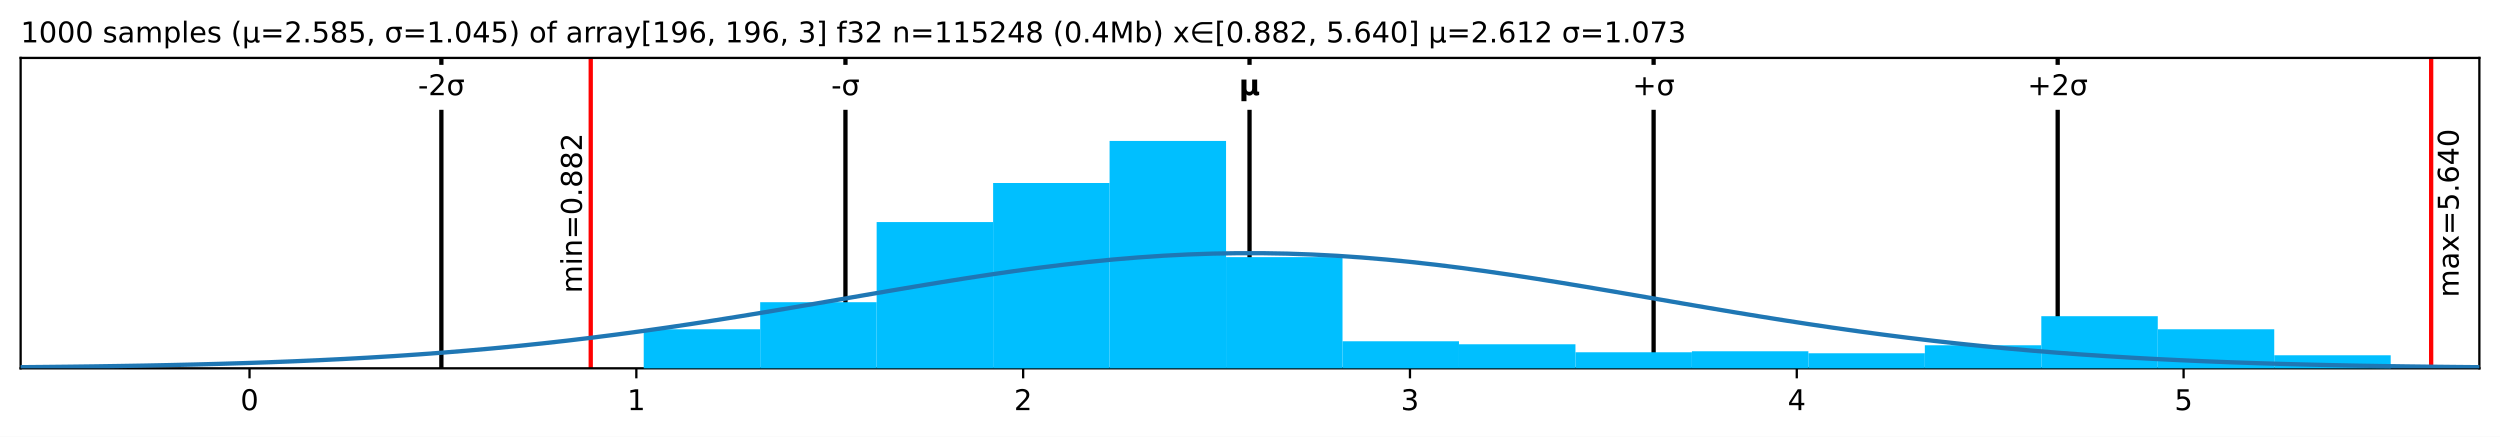
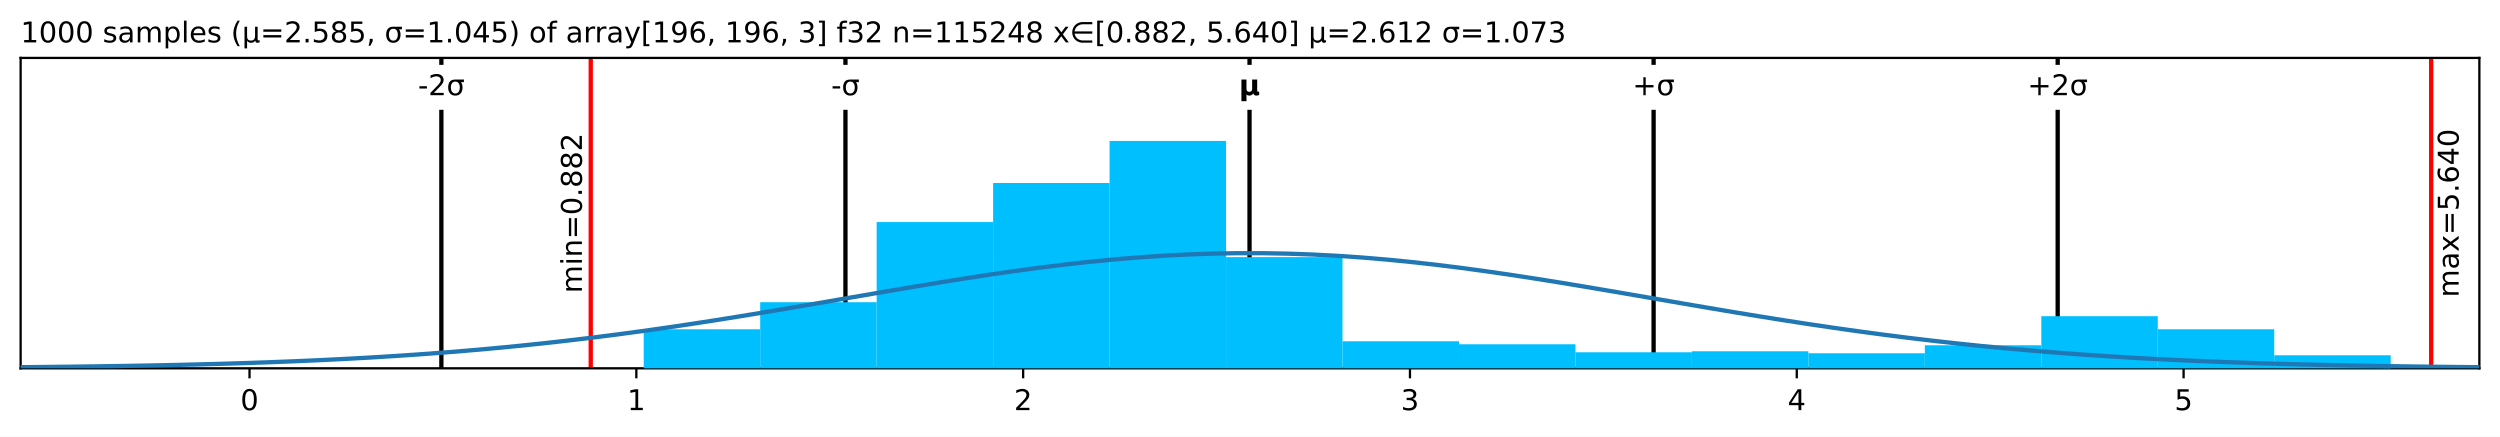
<svg xmlns="http://www.w3.org/2000/svg" xmlns:xlink="http://www.w3.org/1999/xlink" width="872.4pt" height="152.406pt" viewBox="0 0 872.4 152.406" version="1.1">
  <defs>
    <style type="text/css">*{stroke-linejoin: round; stroke-linecap: butt}</style>
  </defs>
  <g id="figure_1">
    <g id="patch_1">
      <path d="M 0 152.406  L 872.4 152.406  L 872.4 0  L 0 0  z " style="fill: #ffffff" />
    </g>
    <g id="axes_1">
      <g id="patch_2">
        <path d="M 7.2 128.528  L 865.2 128.528  L 865.2 20.214  L 7.2 20.214  z " style="fill: #ffffff" />
      </g>
      <g id="matplotlib.axis_1">
        <g id="xtick_1">
          <g id="line2d_1">
            <defs>
              <path id="m8f1de1206a" d="M 0 0  L 0 3.5  " style="stroke: #000000; stroke-width: 0.8" />
            </defs>
            <g>
              <use xlink:href="#m8f1de1206a" x="87.074" y="128.528" style="stroke: #000000; stroke-width: 0.8" />
            </g>
          </g>
          <g id="text_1">
            <g transform="translate(83.89261 143.1266) scale(0.1 -0.1)">
              <defs>
                <path id="DejaVuSans-30" d="M 2034 4250  Q 1547 4250 1301 3770  Q 1056 3291 1056 2328  Q 1056 1369 1301 889  Q 1547 409 2034 409  Q 2525 409 2770 889  Q 3016 1369 3016 2328  Q 3016 3291 2770 3770  Q 2525 4250 2034 4250  z M 2034 4750  Q 2819 4750 3233 4129  Q 3647 3509 3647 2328  Q 3647 1150 3233 529  Q 2819 -91 2034 -91  Q 1250 -91 836 529  Q 422 1150 422 2328  Q 422 3509 836 4129  Q 1250 4750 2034 4750  z " transform="scale(0.015625)" />
              </defs>
              <use xlink:href="#DejaVuSans-30" />
            </g>
          </g>
        </g>
        <g id="xtick_2">
          <g id="line2d_2">
            <g>
              <use xlink:href="#m8f1de1206a" x="222.057" y="128.528" style="stroke: #000000; stroke-width: 0.8" />
            </g>
          </g>
          <g id="text_2">
            <g transform="translate(218.8753 143.1266) scale(0.1 -0.1)">
              <defs>
                <path id="DejaVuSans-31" d="M 794 531  L 1825 531  L 1825 4091  L 703 3866  L 703 4441  L 1819 4666  L 2450 4666  L 2450 531  L 3481 531  L 3481 0  L 794 0  L 794 531  z " transform="scale(0.015625)" />
              </defs>
              <use xlink:href="#DejaVuSans-31" />
            </g>
          </g>
        </g>
        <g id="xtick_3">
          <g id="line2d_3">
            <g>
              <use xlink:href="#m8f1de1206a" x="357.039" y="128.528" style="stroke: #000000; stroke-width: 0.8" />
            </g>
          </g>
          <g id="text_3">
            <g transform="translate(353.8579 143.1266) scale(0.1 -0.1)">
              <defs>
                <path id="DejaVuSans-32" d="M 1228 531  L 3431 531  L 3431 0  L 469 0  L 469 531  Q 828 903 1448 1529  Q 2069 2156 2228 2338  Q 2531 2678 2651 2914  Q 2772 3150 2772 3378  Q 2772 3750 2511 3984  Q 2250 4219 1831 4219  Q 1534 4219 1204 4116  Q 875 4013 500 3803  L 500 4441  Q 881 4594 1212 4672  Q 1544 4750 1819 4750  Q 2544 4750 2975 4387  Q 3406 4025 3406 3419  Q 3406 3131 3298 2873  Q 3191 2616 2906 2266  Q 2828 2175 2409 1742  Q 1991 1309 1228 531  z " transform="scale(0.015625)" />
              </defs>
              <use xlink:href="#DejaVuSans-32" />
            </g>
          </g>
        </g>
        <g id="xtick_4">
          <g id="line2d_4">
            <g>
              <use xlink:href="#m8f1de1206a" x="492.022" y="128.528" style="stroke: #000000; stroke-width: 0.8" />
            </g>
          </g>
          <g id="text_4">
            <g transform="translate(488.8405 143.1266) scale(0.1 -0.1)">
              <defs>
                <path id="DejaVuSans-33" d="M 2597 2516  Q 3050 2419 3304 2112  Q 3559 1806 3559 1356  Q 3559 666 3084 287  Q 2609 -91 1734 -91  Q 1441 -91 1130 -33  Q 819 25 488 141  L 488 750  Q 750 597 1062 519  Q 1375 441 1716 441  Q 2309 441 2620 675  Q 2931 909 2931 1356  Q 2931 1769 2642 2001  Q 2353 2234 1838 2234  L 1294 2234  L 1294 2753  L 1863 2753  Q 2328 2753 2575 2939  Q 2822 3125 2822 3475  Q 2822 3834 2567 4026  Q 2313 4219 1838 4219  Q 1578 4219 1281 4162  Q 984 4106 628 3988  L 628 4550  Q 988 4650 1302 4700  Q 1616 4750 1894 4750  Q 2613 4750 3031 4423  Q 3450 4097 3450 3541  Q 3450 3153 3228 2886  Q 3006 2619 2597 2516  z " transform="scale(0.015625)" />
              </defs>
              <use xlink:href="#DejaVuSans-33" />
            </g>
          </g>
        </g>
        <g id="xtick_5">
          <g id="line2d_5">
            <g>
              <use xlink:href="#m8f1de1206a" x="627.004" y="128.528" style="stroke: #000000; stroke-width: 0.8" />
            </g>
          </g>
          <g id="text_5">
            <g transform="translate(623.8232 143.1266) scale(0.1 -0.1)">
              <defs>
                <path id="DejaVuSans-34" d="M 2419 4116  L 825 1625  L 2419 1625  L 2419 4116  z M 2253 4666  L 3047 4666  L 3047 1625  L 3713 1625  L 3713 1100  L 3047 1100  L 3047 0  L 2419 0  L 2419 1100  L 313 1100  L 313 1709  L 2253 4666  z " transform="scale(0.015625)" />
              </defs>
              <use xlink:href="#DejaVuSans-34" />
            </g>
          </g>
        </g>
        <g id="xtick_6">
          <g id="line2d_6">
            <g>
              <use xlink:href="#m8f1de1206a" x="761.987" y="128.528" style="stroke: #000000; stroke-width: 0.8" />
            </g>
          </g>
          <g id="text_6">
            <g transform="translate(758.8058 143.1266) scale(0.1 -0.1)">
              <defs>
                <path id="DejaVuSans-35" d="M 691 4666  L 3169 4666  L 3169 4134  L 1269 4134  L 1269 2991  Q 1406 3038 1543 3061  Q 1681 3084 1819 3084  Q 2600 3084 3056 2656  Q 3513 2228 3513 1497  Q 3513 744 3044 326  Q 2575 -91 1722 -91  Q 1428 -91 1123 -41  Q 819 9 494 109  L 494 744  Q 775 591 1075 516  Q 1375 441 1709 441  Q 2250 441 2565 725  Q 2881 1009 2881 1497  Q 2881 1984 2565 2268  Q 2250 2553 1709 2553  Q 1456 2553 1204 2497  Q 953 2441 691 2322  L 691 4666  z " transform="scale(0.015625)" />
              </defs>
              <use xlink:href="#DejaVuSans-35" />
            </g>
          </g>
        </g>
      </g>
      <g id="matplotlib.axis_2" />
      <g id="line2d_7">
-         <path d="M 154.019 128.528  L 154.019 20.214  " clip-path="url(#p32d57c6da8)" style="fill: none; stroke: #000000; stroke-width: 1.5; stroke-linecap: square" />
+         <path d="M 154.019 128.528  L 154.019 20.214  " clip-path="url(#pb81c6237a7)" style="fill: none; stroke: #000000; stroke-width: 1.5; stroke-linecap: square" />
      </g>
      <g id="line2d_8">
-         <path d="M 295.027 128.528  L 295.027 20.214  " clip-path="url(#p32d57c6da8)" style="fill: none; stroke: #000000; stroke-width: 1.5; stroke-linecap: square" />
+         <path d="M 295.027 128.528  L 295.027 20.214  " clip-path="url(#pb81c6237a7)" style="fill: none; stroke: #000000; stroke-width: 1.5; stroke-linecap: square" />
      </g>
      <g id="line2d_9">
-         <path d="M 436.035 128.528  L 436.035 20.214  " clip-path="url(#p32d57c6da8)" style="fill: none; stroke: #000000; stroke-width: 1.5; stroke-linecap: square" />
+         <path d="M 436.035 128.528  L 436.035 20.214  " clip-path="url(#pb81c6237a7)" style="fill: none; stroke: #000000; stroke-width: 1.5; stroke-linecap: square" />
      </g>
      <g id="line2d_10">
-         <path d="M 577.043 128.528  L 577.043 20.214  " clip-path="url(#p32d57c6da8)" style="fill: none; stroke: #000000; stroke-width: 1.5; stroke-linecap: square" />
+         <path d="M 577.043 128.528  L 577.043 20.214  " clip-path="url(#pb81c6237a7)" style="fill: none; stroke: #000000; stroke-width: 1.5; stroke-linecap: square" />
      </g>
      <g id="line2d_11">
-         <path d="M 718.05 128.528  L 718.05 20.214  " clip-path="url(#p32d57c6da8)" style="fill: none; stroke: #000000; stroke-width: 1.5; stroke-linecap: square" />
+         <path d="M 718.05 128.528  L 718.05 20.214  " clip-path="url(#pb81c6237a7)" style="fill: none; stroke: #000000; stroke-width: 1.5; stroke-linecap: square" />
      </g>
      <g id="line2d_12">
-         <path d="M 206.142 128.528  L 206.142 20.214  " clip-path="url(#p32d57c6da8)" style="fill: none; stroke: #ff0000; stroke-width: 1.5; stroke-linecap: square" />
+         <path d="M 206.142 128.528  L 206.142 20.214  " clip-path="url(#pb81c6237a7)" style="fill: none; stroke: #ff0000; stroke-width: 1.5; stroke-linecap: square" />
      </g>
      <g id="line2d_13">
-         <path d="M 848.376 128.528  L 848.376 20.214  " clip-path="url(#p32d57c6da8)" style="fill: none; stroke: #ff0000; stroke-width: 1.5; stroke-linecap: square" />
+         <path d="M 848.376 128.528  L 848.376 20.214  " clip-path="url(#pb81c6237a7)" style="fill: none; stroke: #ff0000; stroke-width: 1.5; stroke-linecap: square" />
      </g>
      <g id="patch_3">
        <path d="M 7.2 128.528  L 7.2 20.214  " style="fill: none; stroke: #000000; stroke-width: 0.8; stroke-linejoin: miter; stroke-linecap: square" />
      </g>
      <g id="patch_4">
        <path d="M 865.2 128.528  L 865.2 20.214  " style="fill: none; stroke: #000000; stroke-width: 0.8; stroke-linejoin: miter; stroke-linecap: square" />
      </g>
      <g id="patch_5">
        <path d="M 7.2 128.528  L 865.2 128.528  " style="fill: none; stroke: #000000; stroke-width: 0.8; stroke-linejoin: miter; stroke-linecap: square" />
      </g>
      <g id="patch_6">
        <path d="M 7.2 20.214  L 865.2 20.214  " style="fill: none; stroke: #000000; stroke-width: 0.8; stroke-linejoin: miter; stroke-linecap: square" />
      </g>
      <g id="text_7">
        <g id="patch_7">
          <path d="M 205.142 102.303  L 205.142 46.439  Q 205.142 46.439 205.142 46.439  L 195.463 46.439  Q 195.463 46.439 195.463 46.439  L 195.463 102.303  Q 195.463 102.303 195.463 102.303  L 205.142 102.303  Q 205.142 102.303 205.142 102.303  z " style="fill: #ffffff" />
        </g>
        <g transform="translate(203.0618 102.3032) rotate(-90) scale(0.1 -0.1)">
          <defs>
            <path id="DejaVuSans-6d" d="M 3328 2828  Q 3544 3216 3844 3400  Q 4144 3584 4550 3584  Q 5097 3584 5394 3201  Q 5691 2819 5691 2113  L 5691 0  L 5113 0  L 5113 2094  Q 5113 2597 4934 2840  Q 4756 3084 4391 3084  Q 3944 3084 3684 2787  Q 3425 2491 3425 1978  L 3425 0  L 2847 0  L 2847 2094  Q 2847 2600 2669 2842  Q 2491 3084 2119 3084  Q 1678 3084 1418 2786  Q 1159 2488 1159 1978  L 1159 0  L 581 0  L 581 3500  L 1159 3500  L 1159 2956  Q 1356 3278 1631 3431  Q 1906 3584 2284 3584  Q 2666 3584 2933 3390  Q 3200 3197 3328 2828  z " transform="scale(0.015625)" />
            <path id="DejaVuSans-69" d="M 603 3500  L 1178 3500  L 1178 0  L 603 0  L 603 3500  z M 603 4863  L 1178 4863  L 1178 4134  L 603 4134  L 603 4863  z " transform="scale(0.015625)" />
            <path id="DejaVuSans-6e" d="M 3513 2113  L 3513 0  L 2938 0  L 2938 2094  Q 2938 2591 2744 2837  Q 2550 3084 2163 3084  Q 1697 3084 1428 2787  Q 1159 2491 1159 1978  L 1159 0  L 581 0  L 581 3500  L 1159 3500  L 1159 2956  Q 1366 3272 1645 3428  Q 1925 3584 2291 3584  Q 2894 3584 3203 3211  Q 3513 2838 3513 2113  z " transform="scale(0.015625)" />
            <path id="DejaVuSans-3d" d="M 678 2906  L 4684 2906  L 4684 2381  L 678 2381  L 678 2906  z M 678 1631  L 4684 1631  L 4684 1100  L 678 1100  L 678 1631  z " transform="scale(0.015625)" />
            <path id="DejaVuSans-2e" d="M 684 794  L 1344 794  L 1344 0  L 684 0  L 684 794  z " transform="scale(0.015625)" />
            <path id="DejaVuSans-38" d="M 2034 2216  Q 1584 2216 1326 1975  Q 1069 1734 1069 1313  Q 1069 891 1326 650  Q 1584 409 2034 409  Q 2484 409 2743 651  Q 3003 894 3003 1313  Q 3003 1734 2745 1975  Q 2488 2216 2034 2216  z M 1403 2484  Q 997 2584 770 2862  Q 544 3141 544 3541  Q 544 4100 942 4425  Q 1341 4750 2034 4750  Q 2731 4750 3128 4425  Q 3525 4100 3525 3541  Q 3525 3141 3298 2862  Q 3072 2584 2669 2484  Q 3125 2378 3379 2068  Q 3634 1759 3634 1313  Q 3634 634 3220 271  Q 2806 -91 2034 -91  Q 1263 -91 848 271  Q 434 634 434 1313  Q 434 1759 690 2068  Q 947 2378 1403 2484  z M 1172 3481  Q 1172 3119 1398 2916  Q 1625 2713 2034 2713  Q 2441 2713 2670 2916  Q 2900 3119 2900 3481  Q 2900 3844 2670 4047  Q 2441 4250 2034 4250  Q 1625 4250 1398 4047  Q 1172 3844 1172 3481  z " transform="scale(0.015625)" />
          </defs>
          <use xlink:href="#DejaVuSans-6d" />
          <use xlink:href="#DejaVuSans-69" x="97.412" />
          <use xlink:href="#DejaVuSans-6e" x="125.195" />
          <use xlink:href="#DejaVuSans-3d" x="188.574" />
          <use xlink:href="#DejaVuSans-30" x="272.363" />
          <use xlink:href="#DejaVuSans-2e" x="335.986" />
          <use xlink:href="#DejaVuSans-38" x="367.773" />
          <use xlink:href="#DejaVuSans-38" x="431.396" />
          <use xlink:href="#DejaVuSans-32" x="495.02" />
        </g>
      </g>
      <g id="text_8">
        <g id="patch_8">
          <path d="M 860.054 103.769  L 860.054 44.973  Q 860.054 44.973 860.054 44.973  L 850.376 44.973  Q 850.376 44.973 850.376 44.973  L 850.376 103.769  Q 850.376 103.769 850.376 103.769  L 860.054 103.769  Q 860.054 103.769 860.054 103.769  z " style="fill: #ffffff" />
        </g>
        <g transform="translate(857.9744 103.7688) rotate(-90) scale(0.1 -0.1)">
          <defs>
            <path id="DejaVuSans-61" d="M 2194 1759  Q 1497 1759 1228 1600  Q 959 1441 959 1056  Q 959 750 1161 570  Q 1363 391 1709 391  Q 2188 391 2477 730  Q 2766 1069 2766 1631  L 2766 1759  L 2194 1759  z M 3341 1997  L 3341 0  L 2766 0  L 2766 531  Q 2569 213 2275 61  Q 1981 -91 1556 -91  Q 1019 -91 701 211  Q 384 513 384 1019  Q 384 1609 779 1909  Q 1175 2209 1959 2209  L 2766 2209  L 2766 2266  Q 2766 2663 2505 2880  Q 2244 3097 1772 3097  Q 1472 3097 1187 3025  Q 903 2953 641 2809  L 641 3341  Q 956 3463 1253 3523  Q 1550 3584 1831 3584  Q 2591 3584 2966 3190  Q 3341 2797 3341 1997  z " transform="scale(0.015625)" />
            <path id="DejaVuSans-78" d="M 3513 3500  L 2247 1797  L 3578 0  L 2900 0  L 1881 1375  L 863 0  L 184 0  L 1544 1831  L 300 3500  L 978 3500  L 1906 2253  L 2834 3500  L 3513 3500  z " transform="scale(0.015625)" />
            <path id="DejaVuSans-36" d="M 2113 2584  Q 1688 2584 1439 2293  Q 1191 2003 1191 1497  Q 1191 994 1439 701  Q 1688 409 2113 409  Q 2538 409 2786 701  Q 3034 994 3034 1497  Q 3034 2003 2786 2293  Q 2538 2584 2113 2584  z M 3366 4563  L 3366 3988  Q 3128 4100 2886 4159  Q 2644 4219 2406 4219  Q 1781 4219 1451 3797  Q 1122 3375 1075 2522  Q 1259 2794 1537 2939  Q 1816 3084 2150 3084  Q 2853 3084 3261 2657  Q 3669 2231 3669 1497  Q 3669 778 3244 343  Q 2819 -91 2113 -91  Q 1303 -91 875 529  Q 447 1150 447 2328  Q 447 3434 972 4092  Q 1497 4750 2381 4750  Q 2619 4750 2861 4703  Q 3103 4656 3366 4563  z " transform="scale(0.015625)" />
          </defs>
          <use xlink:href="#DejaVuSans-6d" />
          <use xlink:href="#DejaVuSans-61" x="97.412" />
          <use xlink:href="#DejaVuSans-78" x="158.691" />
          <use xlink:href="#DejaVuSans-3d" x="217.871" />
          <use xlink:href="#DejaVuSans-35" x="301.66" />
          <use xlink:href="#DejaVuSans-2e" x="365.283" />
          <use xlink:href="#DejaVuSans-36" x="397.07" />
          <use xlink:href="#DejaVuSans-34" x="460.693" />
          <use xlink:href="#DejaVuSans-30" x="524.316" />
        </g>
      </g>
      <g id="text_9">
        <g transform="translate(7.2 14.79844) scale(0.1 -0.1)">
          <defs>
            <path id="DejaVuSans-20" transform="scale(0.015625)" />
            <path id="DejaVuSans-73" d="M 2834 3397  L 2834 2853  Q 2591 2978 2328 3040  Q 2066 3103 1784 3103  Q 1356 3103 1142 2972  Q 928 2841 928 2578  Q 928 2378 1081 2264  Q 1234 2150 1697 2047  L 1894 2003  Q 2506 1872 2764 1633  Q 3022 1394 3022 966  Q 3022 478 2636 193  Q 2250 -91 1575 -91  Q 1294 -91 989 -36  Q 684 19 347 128  L 347 722  Q 666 556 975 473  Q 1284 391 1588 391  Q 1994 391 2212 530  Q 2431 669 2431 922  Q 2431 1156 2273 1281  Q 2116 1406 1581 1522  L 1381 1569  Q 847 1681 609 1914  Q 372 2147 372 2553  Q 372 3047 722 3315  Q 1072 3584 1716 3584  Q 2034 3584 2315 3537  Q 2597 3491 2834 3397  z " transform="scale(0.015625)" />
            <path id="DejaVuSans-70" d="M 1159 525  L 1159 -1331  L 581 -1331  L 581 3500  L 1159 3500  L 1159 2969  Q 1341 3281 1617 3432  Q 1894 3584 2278 3584  Q 2916 3584 3314 3078  Q 3713 2572 3713 1747  Q 3713 922 3314 415  Q 2916 -91 2278 -91  Q 1894 -91 1617 61  Q 1341 213 1159 525  z M 3116 1747  Q 3116 2381 2855 2742  Q 2594 3103 2138 3103  Q 1681 3103 1420 2742  Q 1159 2381 1159 1747  Q 1159 1113 1420 752  Q 1681 391 2138 391  Q 2594 391 2855 752  Q 3116 1113 3116 1747  z " transform="scale(0.015625)" />
            <path id="DejaVuSans-6c" d="M 603 4863  L 1178 4863  L 1178 0  L 603 0  L 603 4863  z " transform="scale(0.015625)" />
            <path id="DejaVuSans-65" d="M 3597 1894  L 3597 1613  L 953 1613  Q 991 1019 1311 708  Q 1631 397 2203 397  Q 2534 397 2845 478  Q 3156 559 3463 722  L 3463 178  Q 3153 47 2828 -22  Q 2503 -91 2169 -91  Q 1331 -91 842 396  Q 353 884 353 1716  Q 353 2575 817 3079  Q 1281 3584 2069 3584  Q 2775 3584 3186 3129  Q 3597 2675 3597 1894  z M 3022 2063  Q 3016 2534 2758 2815  Q 2500 3097 2075 3097  Q 1594 3097 1305 2825  Q 1016 2553 972 2059  L 3022 2063  z " transform="scale(0.015625)" />
            <path id="DejaVuSans-28" d="M 1984 4856  Q 1566 4138 1362 3434  Q 1159 2731 1159 2009  Q 1159 1288 1364 580  Q 1569 -128 1984 -844  L 1484 -844  Q 1016 -109 783 600  Q 550 1309 550 2009  Q 550 2706 781 3412  Q 1013 4119 1484 4856  L 1984 4856  z " transform="scale(0.015625)" />
            <path id="DejaVuSans-3bc" d="M 544 -1331  L 544 3500  L 1119 3500  L 1119 1325  Q 1119 872 1334 640  Q 1550 409 1972 409  Q 2434 409 2667 671  Q 2900 934 2900 1459  L 2900 3500  L 3475 3500  L 3475 806  Q 3475 619 3529 530  Q 3584 441 3700 441  Q 3728 441 3778 458  Q 3828 475 3916 513  L 3916 50  Q 3788 -22 3673 -56  Q 3559 -91 3450 -91  Q 3234 -91 3106 31  Q 2978 153 2931 403  Q 2775 156 2548 32  Q 2322 -91 2016 -91  Q 1697 -91 1473 31  Q 1250 153 1119 397  L 1119 -1331  L 544 -1331  z " transform="scale(0.015625)" />
            <path id="DejaVuSans-2c" d="M 750 794  L 1409 794  L 1409 256  L 897 -744  L 494 -744  L 750 256  L 750 794  z " transform="scale(0.015625)" />
            <path id="DejaVuSans-3c3" d="M 1959 3044  Q 1484 3044 1228 2700  Q 959 2341 959 1747  Q 959 1119 1226 758  Q 1494 397 1959 397  Q 2419 397 2687 759  Q 2956 1122 2956 1747  Q 2956 2319 2688 2700  Q 2441 3044 1959 3044  z M 1959 3500  L 3869 3500  L 3869 2925  L 3225 2925  Q 3566 2438 3566 1747  Q 3566 888 3138 400  Q 2709 -91 1959 -91  Q 1206 -91 781 400  Q 353 888 353 1747  Q 353 2613 781 3097  Q 1134 3500 1959 3500  z " transform="scale(0.015625)" />
            <path id="DejaVuSans-29" d="M 513 4856  L 1013 4856  Q 1481 4119 1714 3412  Q 1947 2706 1947 2009  Q 1947 1309 1714 600  Q 1481 -109 1013 -844  L 513 -844  Q 928 -128 1133 580  Q 1338 1288 1338 2009  Q 1338 2731 1133 3434  Q 928 4138 513 4856  z " transform="scale(0.015625)" />
            <path id="DejaVuSans-6f" d="M 1959 3097  Q 1497 3097 1228 2736  Q 959 2375 959 1747  Q 959 1119 1226 758  Q 1494 397 1959 397  Q 2419 397 2687 759  Q 2956 1122 2956 1747  Q 2956 2369 2687 2733  Q 2419 3097 1959 3097  z M 1959 3584  Q 2709 3584 3137 3096  Q 3566 2609 3566 1747  Q 3566 888 3137 398  Q 2709 -91 1959 -91  Q 1206 -91 779 398  Q 353 888 353 1747  Q 353 2609 779 3096  Q 1206 3584 1959 3584  z " transform="scale(0.015625)" />
            <path id="DejaVuSans-66" d="M 2375 4863  L 2375 4384  L 1825 4384  Q 1516 4384 1395 4259  Q 1275 4134 1275 3809  L 1275 3500  L 2222 3500  L 2222 3053  L 1275 3053  L 1275 0  L 697 0  L 697 3053  L 147 3053  L 147 3500  L 697 3500  L 697 3744  Q 697 4328 969 4595  Q 1241 4863 1831 4863  L 2375 4863  z " transform="scale(0.015625)" />
            <path id="DejaVuSans-72" d="M 2631 2963  Q 2534 3019 2420 3045  Q 2306 3072 2169 3072  Q 1681 3072 1420 2755  Q 1159 2438 1159 1844  L 1159 0  L 581 0  L 581 3500  L 1159 3500  L 1159 2956  Q 1341 3275 1631 3429  Q 1922 3584 2338 3584  Q 2397 3584 2469 3576  Q 2541 3569 2628 3553  L 2631 2963  z " transform="scale(0.015625)" />
            <path id="DejaVuSans-79" d="M 2059 -325  Q 1816 -950 1584 -1140  Q 1353 -1331 966 -1331  L 506 -1331  L 506 -850  L 844 -850  Q 1081 -850 1212 -737  Q 1344 -625 1503 -206  L 1606 56  L 191 3500  L 800 3500  L 1894 763  L 2988 3500  L 3597 3500  L 2059 -325  z " transform="scale(0.015625)" />
            <path id="DejaVuSans-5b" d="M 550 4863  L 1875 4863  L 1875 4416  L 1125 4416  L 1125 -397  L 1875 -397  L 1875 -844  L 550 -844  L 550 4863  z " transform="scale(0.015625)" />
            <path id="DejaVuSans-39" d="M 703 97  L 703 672  Q 941 559 1184 500  Q 1428 441 1663 441  Q 2288 441 2617 861  Q 2947 1281 2994 2138  Q 2813 1869 2534 1725  Q 2256 1581 1919 1581  Q 1219 1581 811 2004  Q 403 2428 403 3163  Q 403 3881 828 4315  Q 1253 4750 1959 4750  Q 2769 4750 3195 4129  Q 3622 3509 3622 2328  Q 3622 1225 3098 567  Q 2575 -91 1691 -91  Q 1453 -91 1209 -44  Q 966 3 703 97  z M 1959 2075  Q 2384 2075 2632 2365  Q 2881 2656 2881 3163  Q 2881 3666 2632 3958  Q 2384 4250 1959 4250  Q 1534 4250 1286 3958  Q 1038 3666 1038 3163  Q 1038 2656 1286 2365  Q 1534 2075 1959 2075  z " transform="scale(0.015625)" />
            <path id="DejaVuSans-5d" d="M 1947 4863  L 1947 -844  L 622 -844  L 622 -397  L 1369 -397  L 1369 4416  L 622 4416  L 622 4863  L 1947 4863  z " transform="scale(0.015625)" />
-             <path id="DejaVuSans-4d" d="M 628 4666  L 1569 4666  L 2759 1491  L 3956 4666  L 4897 4666  L 4897 0  L 4281 0  L 4281 4097  L 3078 897  L 2444 897  L 1241 4097  L 1241 0  L 628 0  L 628 4666  z " transform="scale(0.015625)" />
-             <path id="DejaVuSans-62" d="M 3116 1747  Q 3116 2381 2855 2742  Q 2594 3103 2138 3103  Q 1681 3103 1420 2742  Q 1159 2381 1159 1747  Q 1159 1113 1420 752  Q 1681 391 2138 391  Q 2594 391 2855 752  Q 3116 1113 3116 1747  z M 1159 2969  Q 1341 3281 1617 3432  Q 1894 3584 2278 3584  Q 2916 3584 3314 3078  Q 3713 2572 3713 1747  Q 3713 922 3314 415  Q 2916 -91 2278 -91  Q 1894 -91 1617 61  Q 1341 213 1159 525  L 1159 0  L 581 0  L 581 4863  L 1159 4863  L 1159 2969  z " transform="scale(0.015625)" />
            <path id="DejaVuSans-2208" d="M 1072 1959  Q 1094 1728 1291 1353  Q 1522 919 1959 675  Q 2388 438 2850 434  L 5028 434  L 5028 -63  L 2850 -63  Q 2250 -63 1695 246  Q 1141 556 844 1106  Q 547 1656 547 2241  Q 547 2819 844 3369  Q 1141 3919 1695 4231  Q 2250 4544 2850 4544  L 5028 4544  L 5028 4047  L 2850 4047  Q 2388 4044 1959 3803  Q 1525 3556 1291 3125  Q 1091 2750 1063 2459  L 5028 2459  L 5028 1959  L 1072 1959  z " transform="scale(0.015625)" />
            <path id="DejaVuSans-37" d="M 525 4666  L 3525 4666  L 3525 4397  L 1831 0  L 1172 0  L 2766 4134  L 525 4134  L 525 4666  z " transform="scale(0.015625)" />
          </defs>
          <use xlink:href="#DejaVuSans-31" />
          <use xlink:href="#DejaVuSans-30" x="63.623" />
          <use xlink:href="#DejaVuSans-30" x="127.246" />
          <use xlink:href="#DejaVuSans-30" x="190.869" />
          <use xlink:href="#DejaVuSans-20" x="254.492" />
          <use xlink:href="#DejaVuSans-73" x="286.279" />
          <use xlink:href="#DejaVuSans-61" x="338.379" />
          <use xlink:href="#DejaVuSans-6d" x="399.658" />
          <use xlink:href="#DejaVuSans-70" x="497.07" />
          <use xlink:href="#DejaVuSans-6c" x="560.547" />
          <use xlink:href="#DejaVuSans-65" x="588.33" />
          <use xlink:href="#DejaVuSans-73" x="649.854" />
          <use xlink:href="#DejaVuSans-20" x="701.953" />
          <use xlink:href="#DejaVuSans-28" x="733.74" />
          <use xlink:href="#DejaVuSans-3bc" x="772.754" />
          <use xlink:href="#DejaVuSans-3d" x="836.377" />
          <use xlink:href="#DejaVuSans-32" x="920.166" />
          <use xlink:href="#DejaVuSans-2e" x="983.789" />
          <use xlink:href="#DejaVuSans-35" x="1015.576" />
          <use xlink:href="#DejaVuSans-38" x="1079.199" />
          <use xlink:href="#DejaVuSans-35" x="1142.822" />
          <use xlink:href="#DejaVuSans-2c" x="1206.445" />
          <use xlink:href="#DejaVuSans-20" x="1238.232" />
          <use xlink:href="#DejaVuSans-3c3" x="1270.02" />
          <use xlink:href="#DejaVuSans-3d" x="1333.398" />
          <use xlink:href="#DejaVuSans-31" x="1417.188" />
          <use xlink:href="#DejaVuSans-2e" x="1480.811" />
          <use xlink:href="#DejaVuSans-30" x="1512.598" />
          <use xlink:href="#DejaVuSans-34" x="1576.221" />
          <use xlink:href="#DejaVuSans-35" x="1639.844" />
          <use xlink:href="#DejaVuSans-29" x="1703.467" />
          <use xlink:href="#DejaVuSans-20" x="1742.48" />
          <use xlink:href="#DejaVuSans-6f" x="1774.268" />
          <use xlink:href="#DejaVuSans-66" x="1835.449" />
          <use xlink:href="#DejaVuSans-20" x="1870.654" />
          <use xlink:href="#DejaVuSans-61" x="1902.441" />
          <use xlink:href="#DejaVuSans-72" x="1963.721" />
          <use xlink:href="#DejaVuSans-72" x="2003.084" />
          <use xlink:href="#DejaVuSans-61" x="2044.197" />
          <use xlink:href="#DejaVuSans-79" x="2105.477" />
          <use xlink:href="#DejaVuSans-5b" x="2164.656" />
          <use xlink:href="#DejaVuSans-31" x="2203.67" />
          <use xlink:href="#DejaVuSans-39" x="2267.293" />
          <use xlink:href="#DejaVuSans-36" x="2330.916" />
          <use xlink:href="#DejaVuSans-2c" x="2394.539" />
          <use xlink:href="#DejaVuSans-20" x="2426.326" />
          <use xlink:href="#DejaVuSans-31" x="2458.113" />
          <use xlink:href="#DejaVuSans-39" x="2521.736" />
          <use xlink:href="#DejaVuSans-36" x="2585.359" />
          <use xlink:href="#DejaVuSans-2c" x="2648.982" />
          <use xlink:href="#DejaVuSans-20" x="2680.77" />
          <use xlink:href="#DejaVuSans-33" x="2712.557" />
          <use xlink:href="#DejaVuSans-5d" x="2776.18" />
          <use xlink:href="#DejaVuSans-20" x="2815.193" />
          <use xlink:href="#DejaVuSans-66" x="2846.98" />
          <use xlink:href="#DejaVuSans-33" x="2882.186" />
          <use xlink:href="#DejaVuSans-32" x="2945.809" />
          <use xlink:href="#DejaVuSans-20" x="3009.432" />
          <use xlink:href="#DejaVuSans-6e" x="3041.219" />
          <use xlink:href="#DejaVuSans-3d" x="3104.598" />
          <use xlink:href="#DejaVuSans-31" x="3188.387" />
          <use xlink:href="#DejaVuSans-31" x="3252.01" />
          <use xlink:href="#DejaVuSans-35" x="3315.633" />
          <use xlink:href="#DejaVuSans-32" x="3379.256" />
          <use xlink:href="#DejaVuSans-34" x="3442.879" />
          <use xlink:href="#DejaVuSans-38" x="3506.502" />
          <use xlink:href="#DejaVuSans-20" x="3570.125" />
-           <use xlink:href="#DejaVuSans-28" x="3601.912" />
-           <use xlink:href="#DejaVuSans-30" x="3640.926" />
-           <use xlink:href="#DejaVuSans-2e" x="3704.549" />
-           <use xlink:href="#DejaVuSans-34" x="3736.336" />
-           <use xlink:href="#DejaVuSans-4d" x="3799.959" />
-           <use xlink:href="#DejaVuSans-62" x="3886.238" />
-           <use xlink:href="#DejaVuSans-29" x="3949.715" />
-           <use xlink:href="#DejaVuSans-20" x="3988.729" />
-           <use xlink:href="#DejaVuSans-78" x="4020.516" />
-           <use xlink:href="#DejaVuSans-2208" x="4079.695" />
-           <use xlink:href="#DejaVuSans-5b" x="4166.805" />
-           <use xlink:href="#DejaVuSans-30" x="4205.818" />
-           <use xlink:href="#DejaVuSans-2e" x="4269.441" />
-           <use xlink:href="#DejaVuSans-38" x="4301.229" />
-           <use xlink:href="#DejaVuSans-38" x="4364.852" />
-           <use xlink:href="#DejaVuSans-32" x="4428.475" />
-           <use xlink:href="#DejaVuSans-2c" x="4492.098" />
-           <use xlink:href="#DejaVuSans-20" x="4523.885" />
-           <use xlink:href="#DejaVuSans-35" x="4555.672" />
-           <use xlink:href="#DejaVuSans-2e" x="4619.295" />
-           <use xlink:href="#DejaVuSans-36" x="4651.082" />
-           <use xlink:href="#DejaVuSans-34" x="4714.705" />
-           <use xlink:href="#DejaVuSans-30" x="4778.328" />
-           <use xlink:href="#DejaVuSans-5d" x="4841.951" />
-           <use xlink:href="#DejaVuSans-20" x="4880.965" />
-           <use xlink:href="#DejaVuSans-3bc" x="4912.752" />
-           <use xlink:href="#DejaVuSans-3d" x="4976.375" />
-           <use xlink:href="#DejaVuSans-32" x="5060.164" />
-           <use xlink:href="#DejaVuSans-2e" x="5123.787" />
-           <use xlink:href="#DejaVuSans-36" x="5155.574" />
-           <use xlink:href="#DejaVuSans-31" x="5219.197" />
-           <use xlink:href="#DejaVuSans-32" x="5282.82" />
-           <use xlink:href="#DejaVuSans-20" x="5346.443" />
-           <use xlink:href="#DejaVuSans-3c3" x="5378.23" />
-           <use xlink:href="#DejaVuSans-3d" x="5441.609" />
-           <use xlink:href="#DejaVuSans-31" x="5525.398" />
-           <use xlink:href="#DejaVuSans-2e" x="5589.021" />
-           <use xlink:href="#DejaVuSans-30" x="5620.809" />
-           <use xlink:href="#DejaVuSans-37" x="5684.432" />
-           <use xlink:href="#DejaVuSans-33" x="5748.055" />
+           <use xlink:href="#DejaVuSans-78" x="3601.912" />
+           <use xlink:href="#DejaVuSans-2208" x="3661.092" />
+           <use xlink:href="#DejaVuSans-5b" x="3748.201" />
+           <use xlink:href="#DejaVuSans-30" x="3787.215" />
+           <use xlink:href="#DejaVuSans-2e" x="3850.838" />
+           <use xlink:href="#DejaVuSans-38" x="3882.625" />
+           <use xlink:href="#DejaVuSans-38" x="3946.248" />
+           <use xlink:href="#DejaVuSans-32" x="4009.871" />
+           <use xlink:href="#DejaVuSans-2c" x="4073.494" />
+           <use xlink:href="#DejaVuSans-20" x="4105.281" />
+           <use xlink:href="#DejaVuSans-35" x="4137.068" />
+           <use xlink:href="#DejaVuSans-2e" x="4200.691" />
+           <use xlink:href="#DejaVuSans-36" x="4232.479" />
+           <use xlink:href="#DejaVuSans-34" x="4296.102" />
+           <use xlink:href="#DejaVuSans-30" x="4359.725" />
+           <use xlink:href="#DejaVuSans-5d" x="4423.348" />
+           <use xlink:href="#DejaVuSans-20" x="4462.361" />
+           <use xlink:href="#DejaVuSans-3bc" x="4494.148" />
+           <use xlink:href="#DejaVuSans-3d" x="4557.771" />
+           <use xlink:href="#DejaVuSans-32" x="4641.561" />
+           <use xlink:href="#DejaVuSans-2e" x="4705.184" />
+           <use xlink:href="#DejaVuSans-36" x="4736.971" />
+           <use xlink:href="#DejaVuSans-31" x="4800.594" />
+           <use xlink:href="#DejaVuSans-32" x="4864.217" />
+           <use xlink:href="#DejaVuSans-20" x="4927.84" />
+           <use xlink:href="#DejaVuSans-3c3" x="4959.627" />
+           <use xlink:href="#DejaVuSans-3d" x="5023.006" />
+           <use xlink:href="#DejaVuSans-31" x="5106.795" />
+           <use xlink:href="#DejaVuSans-2e" x="5170.418" />
+           <use xlink:href="#DejaVuSans-30" x="5202.205" />
+           <use xlink:href="#DejaVuSans-37" x="5265.828" />
+           <use xlink:href="#DejaVuSans-33" x="5329.451" />
        </g>
      </g>
      <g id="patch_9">
-         <path d="M 224.634 128.528  L 265.276 128.528  L 265.276 114.895  L 224.634 114.895  z " clip-path="url(#p32d57c6da8)" style="fill: #00bfff" />
+         <path d="M 224.634 128.528  L 265.276 128.528  L 265.276 114.895  L 224.634 114.895  z " clip-path="url(#pb81c6237a7)" style="fill: #00bfff" />
      </g>
      <g id="patch_10">
-         <path d="M 265.276 128.528  L 305.917 128.528  L 305.917 105.457  L 265.276 105.457  z " clip-path="url(#p32d57c6da8)" style="fill: #00bfff" />
+         <path d="M 265.276 128.528  L 305.917 128.528  L 305.917 105.457  L 265.276 105.457  z " clip-path="url(#pb81c6237a7)" style="fill: #00bfff" />
      </g>
      <g id="patch_11">
-         <path d="M 305.917 128.528  L 346.559 128.528  L 346.559 77.492  L 305.917 77.492  z " clip-path="url(#p32d57c6da8)" style="fill: #00bfff" />
+         <path d="M 305.917 128.528  L 346.559 128.528  L 346.559 77.492  L 305.917 77.492  z " clip-path="url(#pb81c6237a7)" style="fill: #00bfff" />
      </g>
      <g id="patch_12">
-         <path d="M 346.559 128.528  L 387.201 128.528  L 387.201 63.859  L 346.559 63.859  z " clip-path="url(#p32d57c6da8)" style="fill: #00bfff" />
+         <path d="M 346.559 128.528  L 387.201 128.528  L 387.201 63.859  L 346.559 63.859  z " clip-path="url(#pb81c6237a7)" style="fill: #00bfff" />
      </g>
      <g id="patch_13">
-         <path d="M 387.201 128.528  L 427.843 128.528  L 427.843 49.177  L 387.201 49.177  z " clip-path="url(#p32d57c6da8)" style="fill: #00bfff" />
+         <path d="M 387.201 128.528  L 427.843 128.528  L 427.843 49.177  L 387.201 49.177  z " clip-path="url(#pb81c6237a7)" style="fill: #00bfff" />
      </g>
      <g id="patch_14">
-         <path d="M 427.843 128.528  L 468.484 128.528  L 468.484 89.727  L 427.843 89.727  z " clip-path="url(#p32d57c6da8)" style="fill: #00bfff" />
+         <path d="M 427.843 128.528  L 468.484 128.528  L 468.484 89.727  L 427.843 89.727  z " clip-path="url(#pb81c6237a7)" style="fill: #00bfff" />
      </g>
      <g id="patch_15">
-         <path d="M 468.484 128.528  L 509.126 128.528  L 509.126 119.09  L 468.484 119.09  z " clip-path="url(#p32d57c6da8)" style="fill: #00bfff" />
+         <path d="M 468.484 128.528  L 509.126 128.528  L 509.126 119.09  L 468.484 119.09  z " clip-path="url(#pb81c6237a7)" style="fill: #00bfff" />
      </g>
      <g id="patch_16">
-         <path d="M 509.126 128.528  L 549.768 128.528  L 549.768 120.139  L 509.126 120.139  z " clip-path="url(#p32d57c6da8)" style="fill: #00bfff" />
+         <path d="M 509.126 128.528  L 549.768 128.528  L 549.768 120.139  L 509.126 120.139  z " clip-path="url(#pb81c6237a7)" style="fill: #00bfff" />
      </g>
      <g id="patch_17">
-         <path d="M 549.768 128.528  L 590.41 128.528  L 590.41 122.935  L 549.768 122.935  z " clip-path="url(#p32d57c6da8)" style="fill: #00bfff" />
+         <path d="M 549.768 128.528  L 590.41 128.528  L 590.41 122.935  L 549.768 122.935  z " clip-path="url(#pb81c6237a7)" style="fill: #00bfff" />
      </g>
      <g id="patch_18">
-         <path d="M 590.41 128.528  L 631.051 128.528  L 631.051 122.586  L 590.41 122.586  z " clip-path="url(#p32d57c6da8)" style="fill: #00bfff" />
+         <path d="M 590.41 128.528  L 631.051 128.528  L 631.051 122.586  L 590.41 122.586  z " clip-path="url(#pb81c6237a7)" style="fill: #00bfff" />
      </g>
      <g id="patch_19">
-         <path d="M 631.051 128.528  L 671.693 128.528  L 671.693 123.285  L 631.051 123.285  z " clip-path="url(#p32d57c6da8)" style="fill: #00bfff" />
+         <path d="M 631.051 128.528  L 671.693 128.528  L 671.693 123.285  L 631.051 123.285  z " clip-path="url(#pb81c6237a7)" style="fill: #00bfff" />
      </g>
      <g id="patch_20">
-         <path d="M 671.693 128.528  L 712.335 128.528  L 712.335 120.488  L 671.693 120.488  z " clip-path="url(#p32d57c6da8)" style="fill: #00bfff" />
+         <path d="M 671.693 128.528  L 712.335 128.528  L 712.335 120.488  L 671.693 120.488  z " clip-path="url(#pb81c6237a7)" style="fill: #00bfff" />
      </g>
      <g id="patch_21">
-         <path d="M 712.335 128.528  L 752.977 128.528  L 752.977 110.351  L 712.335 110.351  z " clip-path="url(#p32d57c6da8)" style="fill: #00bfff" />
+         <path d="M 712.335 128.528  L 752.977 128.528  L 752.977 110.351  L 712.335 110.351  z " clip-path="url(#pb81c6237a7)" style="fill: #00bfff" />
      </g>
      <g id="patch_22">
-         <path d="M 752.977 128.528  L 793.618 128.528  L 793.618 114.895  L 752.977 114.895  z " clip-path="url(#p32d57c6da8)" style="fill: #00bfff" />
+         <path d="M 752.977 128.528  L 793.618 128.528  L 793.618 114.895  L 752.977 114.895  z " clip-path="url(#pb81c6237a7)" style="fill: #00bfff" />
      </g>
      <g id="patch_23">
-         <path d="M 793.618 128.528  L 834.26 128.528  L 834.26 123.984  L 793.618 123.984  z " clip-path="url(#p32d57c6da8)" style="fill: #00bfff" />
+         <path d="M 793.618 128.528  L 834.26 128.528  L 834.26 123.984  L 793.618 123.984  z " clip-path="url(#pb81c6237a7)" style="fill: #00bfff" />
      </g>
      <g id="line2d_14">
-         <path d="M 7.2 128.134  L 15.867 128.054  L 24.533 127.959  L 33.2 127.849  L 41.867 127.72  L 50.533 127.571  L 59.2 127.398  L 67.867 127.198  L 76.533 126.97  L 85.2 126.709  L 93.867 126.412  L 102.533 126.076  L 111.2 125.698  L 119.867 125.274  L 128.533 124.8  L 137.2 124.273  L 145.867 123.691  L 154.533 123.049  L 163.2 122.345  L 171.867 121.577  L 180.533 120.744  L 189.2 119.843  L 197.867 118.875  L 206.533 117.839  L 215.2 116.737  L 223.867 115.57  L 232.533 114.341  L 241.2 113.055  L 249.867 111.715  L 258.533 110.328  L 267.2 108.901  L 275.867 107.442  L 284.533 105.96  L 293.2 104.465  L 301.867 102.967  L 310.533 101.479  L 319.2 100.012  L 327.866 98.579  L 336.533 97.192  L 345.2 95.865  L 353.866 94.61  L 362.533 93.44  L 371.2 92.366  L 379.866 91.399  L 388.533 90.551  L 397.2 89.83  L 405.866 89.243  L 414.533 88.798  L 423.2 88.5  L 431.866 88.351  L 440.533 88.354  L 449.2 88.509  L 457.866 88.813  L 466.533 89.263  L 475.2 89.855  L 483.866 90.581  L 492.533 91.434  L 501.2 92.405  L 509.866 93.483  L 518.533 94.656  L 527.2 95.914  L 535.866 97.244  L 544.533 98.633  L 553.2 100.068  L 561.866 101.536  L 570.533 103.024  L 579.2 104.522  L 587.866 106.017  L 596.533 107.498  L 605.2 108.956  L 613.866 110.382  L 622.533 111.767  L 631.2 113.105  L 639.866 114.389  L 648.533 115.615  L 657.2 116.78  L 665.866 117.88  L 674.533 118.913  L 683.2 119.879  L 691.866 120.777  L 700.533 121.608  L 709.2 122.373  L 717.866 123.074  L 726.533 123.714  L 735.2 124.294  L 743.866 124.819  L 752.533 125.291  L 761.2 125.713  L 769.866 126.09  L 778.533 126.424  L 787.2 126.719  L 795.866 126.979  L 804.533 127.206  L 813.2 127.405  L 821.866 127.577  L 830.533 127.726  L 839.2 127.854  L 847.866 127.963  L 856.533 128.057  L 865.2 128.137  " clip-path="url(#p32d57c6da8)" style="fill: none; stroke: #1f77b4; stroke-width: 1.5; stroke-linecap: square" />
+         <path d="M 7.2 128.134  L 15.867 128.054  L 24.533 127.959  L 33.2 127.849  L 41.867 127.72  L 50.533 127.571  L 59.2 127.398  L 67.867 127.198  L 76.533 126.97  L 85.2 126.709  L 93.867 126.412  L 102.533 126.076  L 111.2 125.698  L 119.867 125.274  L 128.533 124.8  L 137.2 124.273  L 145.867 123.691  L 154.533 123.049  L 163.2 122.345  L 171.867 121.577  L 180.533 120.744  L 189.2 119.843  L 197.867 118.875  L 206.533 117.839  L 215.2 116.737  L 223.867 115.57  L 232.533 114.341  L 241.2 113.055  L 249.867 111.715  L 258.533 110.328  L 267.2 108.901  L 275.867 107.442  L 284.533 105.96  L 293.2 104.465  L 301.867 102.967  L 310.533 101.479  L 319.2 100.012  L 327.866 98.579  L 336.533 97.192  L 345.2 95.865  L 353.866 94.61  L 362.533 93.44  L 371.2 92.366  L 379.866 91.399  L 388.533 90.551  L 397.2 89.83  L 405.866 89.243  L 414.533 88.798  L 423.2 88.5  L 431.866 88.351  L 440.533 88.354  L 449.2 88.509  L 457.866 88.813  L 466.533 89.263  L 475.2 89.855  L 483.866 90.581  L 492.533 91.434  L 501.2 92.405  L 509.866 93.483  L 518.533 94.656  L 527.2 95.914  L 535.866 97.244  L 544.533 98.633  L 553.2 100.068  L 561.866 101.536  L 570.533 103.024  L 579.2 104.522  L 587.866 106.017  L 596.533 107.498  L 605.2 108.956  L 613.866 110.382  L 622.533 111.767  L 631.2 113.105  L 639.866 114.389  L 648.533 115.615  L 657.2 116.78  L 665.866 117.88  L 674.533 118.913  L 683.2 119.879  L 691.866 120.777  L 700.533 121.608  L 709.2 122.373  L 717.866 123.074  L 726.533 123.714  L 735.2 124.294  L 743.866 124.819  L 752.533 125.291  L 761.2 125.713  L 769.866 126.09  L 778.533 126.424  L 787.2 126.719  L 795.866 126.979  L 804.533 127.206  L 813.2 127.405  L 821.866 127.577  L 830.533 127.726  L 839.2 127.854  L 847.866 127.963  L 856.533 128.057  L 865.2 128.137  " clip-path="url(#pb81c6237a7)" style="fill: none; stroke: #1f77b4; stroke-width: 1.5; stroke-linecap: square" />
      </g>
      <g id="text_10">
        <g id="patch_24">
          <path d="M 145.865 38.308  L 162.173 38.308  Q 165.173 38.308 165.173 35.308  L 165.173 25.63  Q 165.173 22.63 162.173 22.63  L 145.865 22.63  Q 142.865 22.63 142.865 25.63  L 142.865 35.308  Q 142.865 38.308 145.865 38.308  z " style="fill: #ffffff" />
        </g>
        <g transform="translate(145.8654 33.22828) scale(0.1 -0.1)">
          <defs>
            <path id="DejaVuSans-2d" d="M 313 2009  L 1997 2009  L 1997 1497  L 313 1497  L 313 2009  z " transform="scale(0.015625)" />
          </defs>
          <use xlink:href="#DejaVuSans-2d" />
          <use xlink:href="#DejaVuSans-32" x="36.084" />
          <use xlink:href="#DejaVuSans-3c3" x="99.707" />
        </g>
      </g>
      <g id="text_11">
        <g id="patch_25">
          <path d="M 290.054 38.308  L 300 38.308  Q 303 38.308 303 35.308  L 303 25.63  Q 303 22.63 300 22.63  L 290.054 22.63  Q 287.054 22.63 287.054 25.63  L 287.054 35.308  Q 287.054 38.308 290.054 38.308  z " style="fill: #ffffff" />
        </g>
        <g transform="translate(290.0544 33.22828) scale(0.1 -0.1)">
          <use xlink:href="#DejaVuSans-2d" />
          <use xlink:href="#DejaVuSans-3c3" x="36.084" />
        </g>
      </g>
      <g id="text_12">
        <g id="patch_26">
          <path d="M 432.356 38.308  L 439.714 38.308  Q 442.714 38.308 442.714 35.308  L 442.714 25.63  Q 442.714 22.63 439.714 22.63  L 432.356 22.63  Q 429.356 22.63 429.356 25.63  L 429.356 35.308  Q 429.356 38.308 432.356 38.308  z " style="fill: #ffffff" />
        </g>
        <g transform="translate(432.3559 33.21734) scale(0.1 -0.1)">
          <defs>
            <path id="DejaVuSans-Bold-3bc" d="M 544 -1338  L 544 3500  L 1672 3500  L 1672 1466  Q 1672 1103 1828 926  Q 1984 750 2303 750  Q 2625 750 2781 926  Q 2938 1103 2938 1466  L 2938 3500  L 4063 3500  L 4063 1159  Q 4063 938 4114 850  Q 4166 763 4288 763  Q 4344 763 4395 778  Q 4447 794 4506 831  L 4506 50  Q 4341 -22 4195 -56  Q 4050 -91 3909 -91  Q 3631 -91 3454 26  Q 3278 144 3169 403  Q 3022 156 2811 32  Q 2600 -91 2322 -91  Q 2091 -91 1928 -17  Q 1766 56 1672 206  L 1672 -1338  L 544 -1338  z " transform="scale(0.015625)" />
          </defs>
          <use xlink:href="#DejaVuSans-Bold-3bc" />
        </g>
      </g>
      <g id="text_13">
        <g id="patch_27">
          <path d="M 569.684 38.308  L 584.401 38.308  Q 587.401 38.308 587.401 35.308  L 587.401 25.63  Q 587.401 22.63 584.401 22.63  L 569.684 22.63  Q 566.684 22.63 566.684 25.63  L 566.684 35.308  Q 566.684 38.308 569.684 38.308  z " style="fill: #ffffff" />
        </g>
        <g transform="translate(569.684 33.22828) scale(0.1 -0.1)">
          <defs>
            <path id="DejaVuSans-2b" d="M 2944 4013  L 2944 2272  L 4684 2272  L 4684 1741  L 2944 1741  L 2944 0  L 2419 0  L 2419 1741  L 678 1741  L 678 2272  L 2419 2272  L 2419 4013  L 2944 4013  z " transform="scale(0.015625)" />
          </defs>
          <use xlink:href="#DejaVuSans-2b" />
          <use xlink:href="#DejaVuSans-3c3" x="83.789" />
        </g>
      </g>
      <g id="text_14">
        <g id="patch_28">
          <path d="M 707.51 38.308  L 728.59 38.308  Q 731.59 38.308 731.59 35.308  L 731.59 25.63  Q 731.59 22.63 728.59 22.63  L 707.51 22.63  Q 704.51 22.63 704.51 25.63  L 704.51 35.308  Q 704.51 38.308 707.51 38.308  z " style="fill: #ffffff" />
        </g>
-         <g transform="translate(707.5105 33.22828) scale(0.1 -0.1)">
+         <g transform="translate(707.5104 33.22828) scale(0.1 -0.1)">
          <use xlink:href="#DejaVuSans-2b" />
          <use xlink:href="#DejaVuSans-32" x="83.789" />
          <use xlink:href="#DejaVuSans-3c3" x="147.412" />
        </g>
      </g>
    </g>
  </g>
  <defs>
-     <clipPath id="p32d57c6da8">
+     <clipPath id="pb81c6237a7">
      <rect x="7.2" y="20.214" width="858" height="108.314" />
    </clipPath>
  </defs>
</svg>
